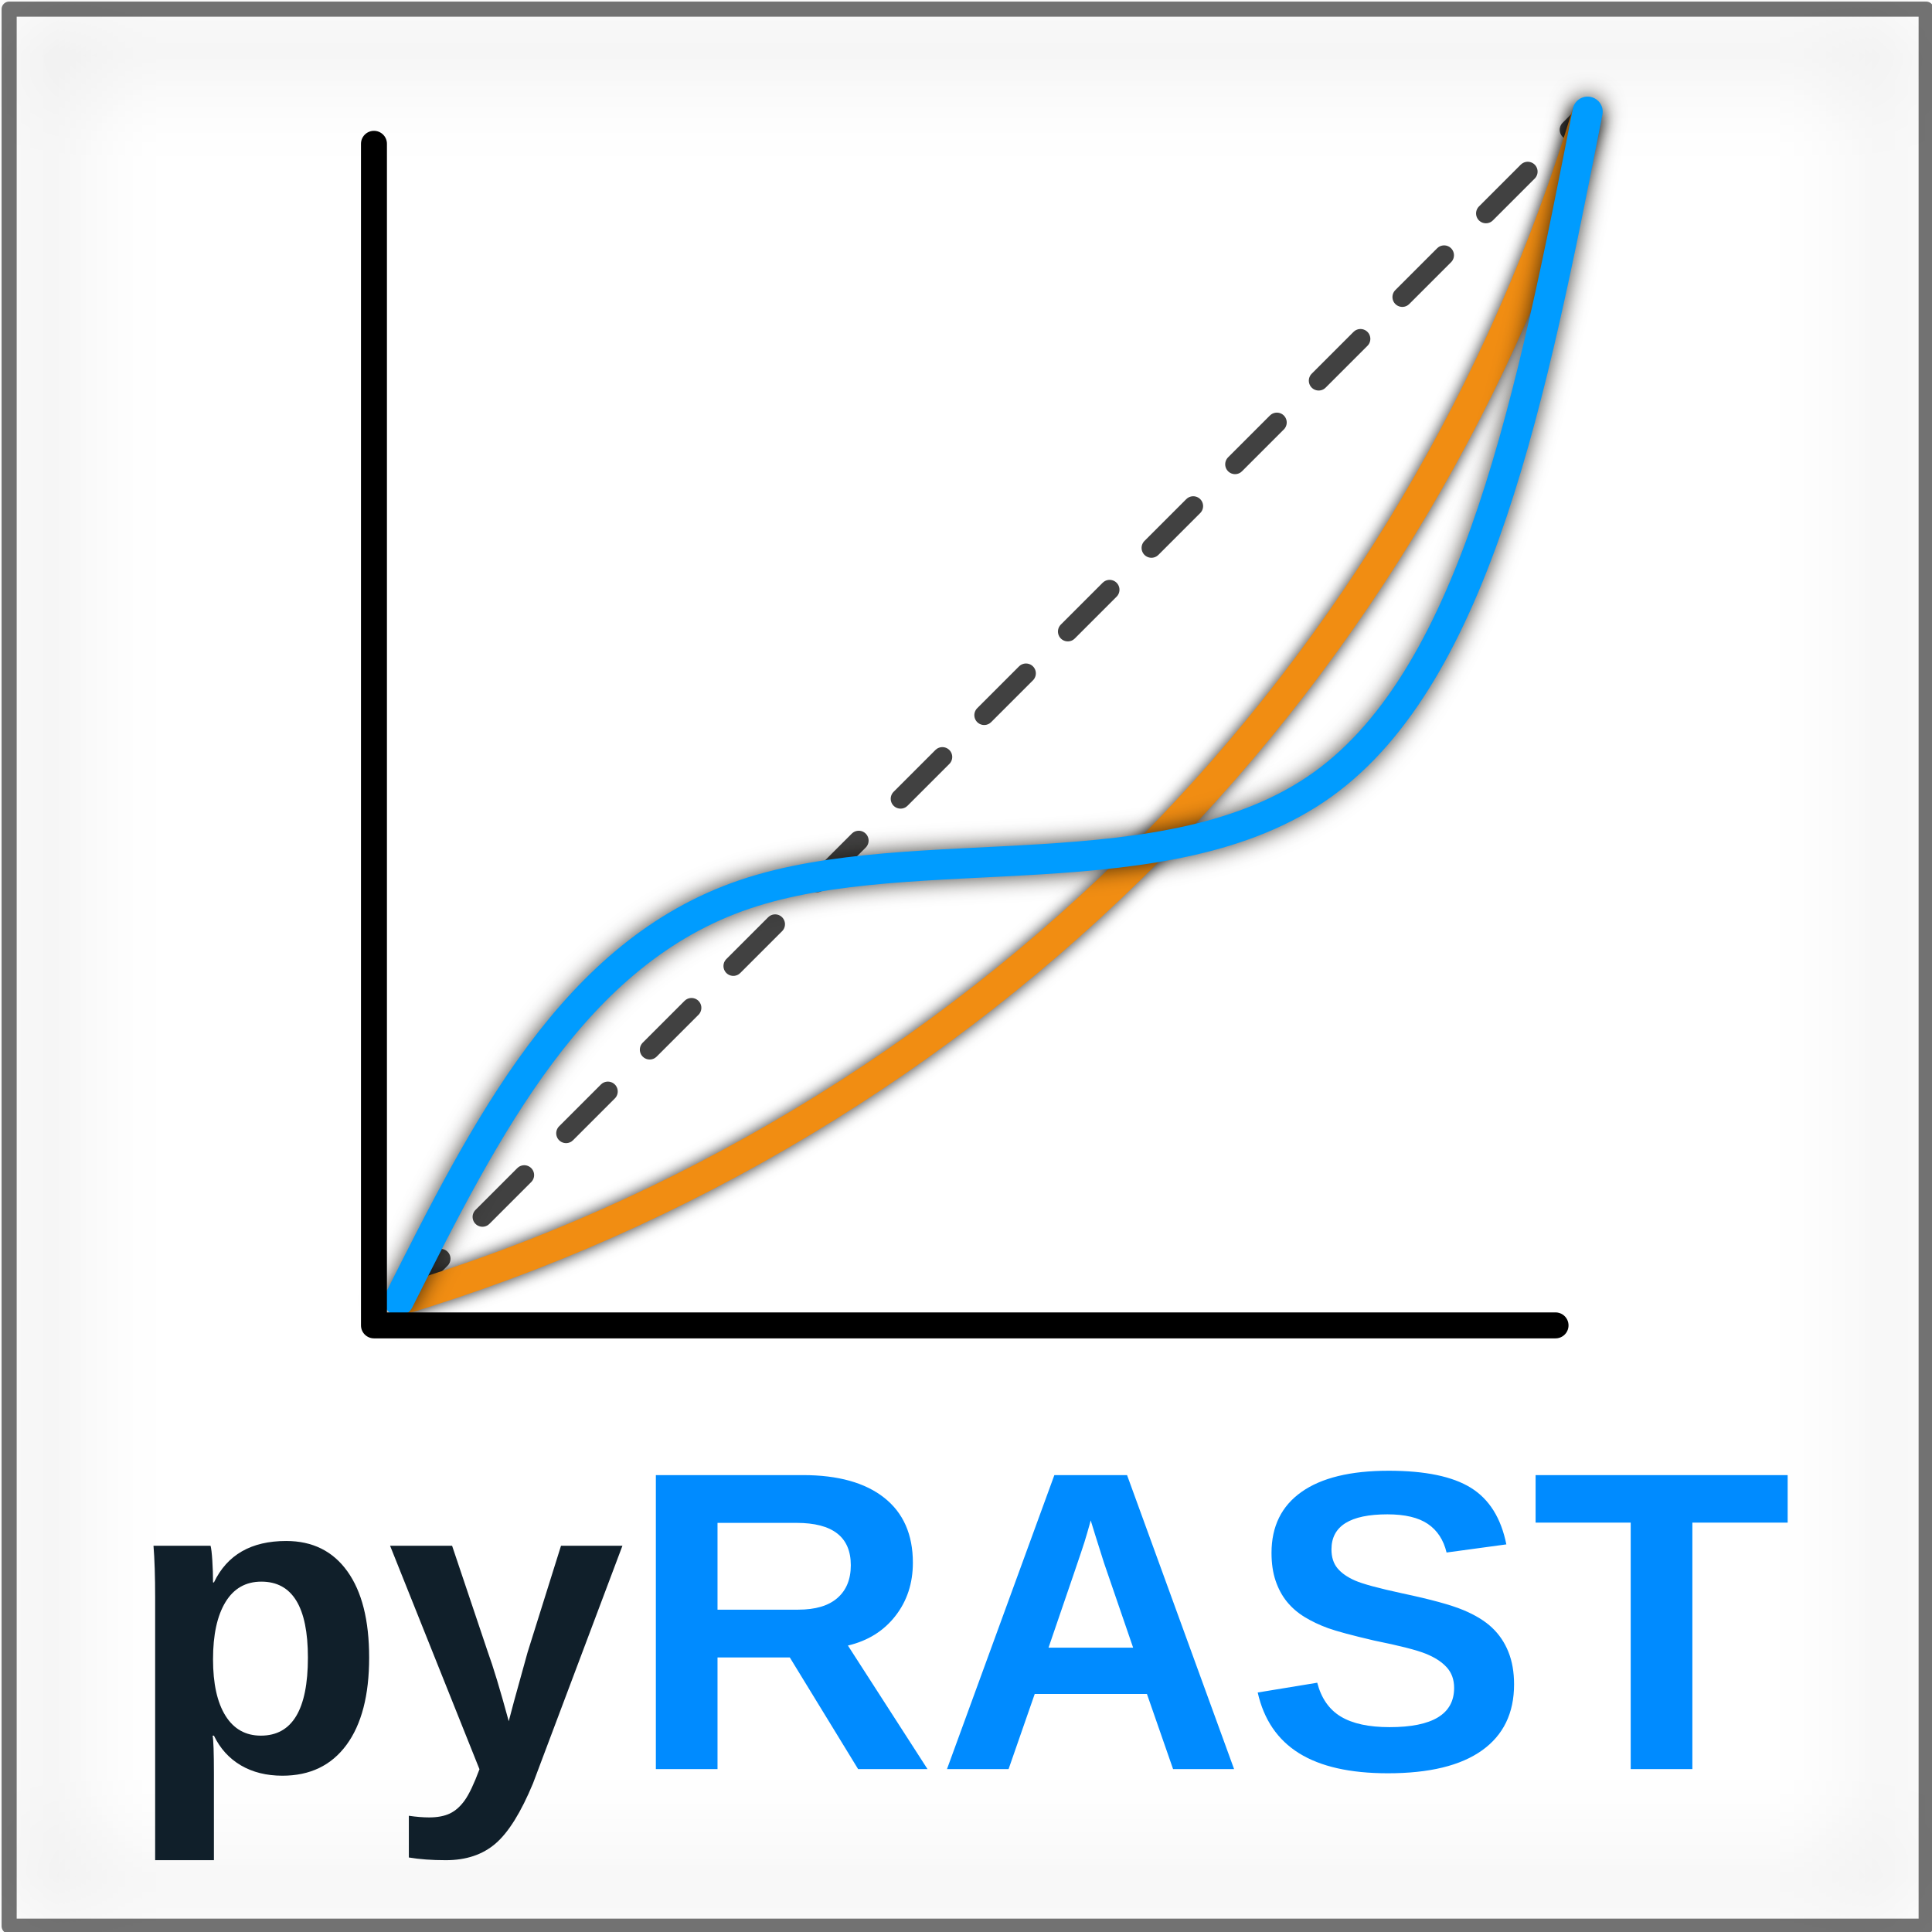
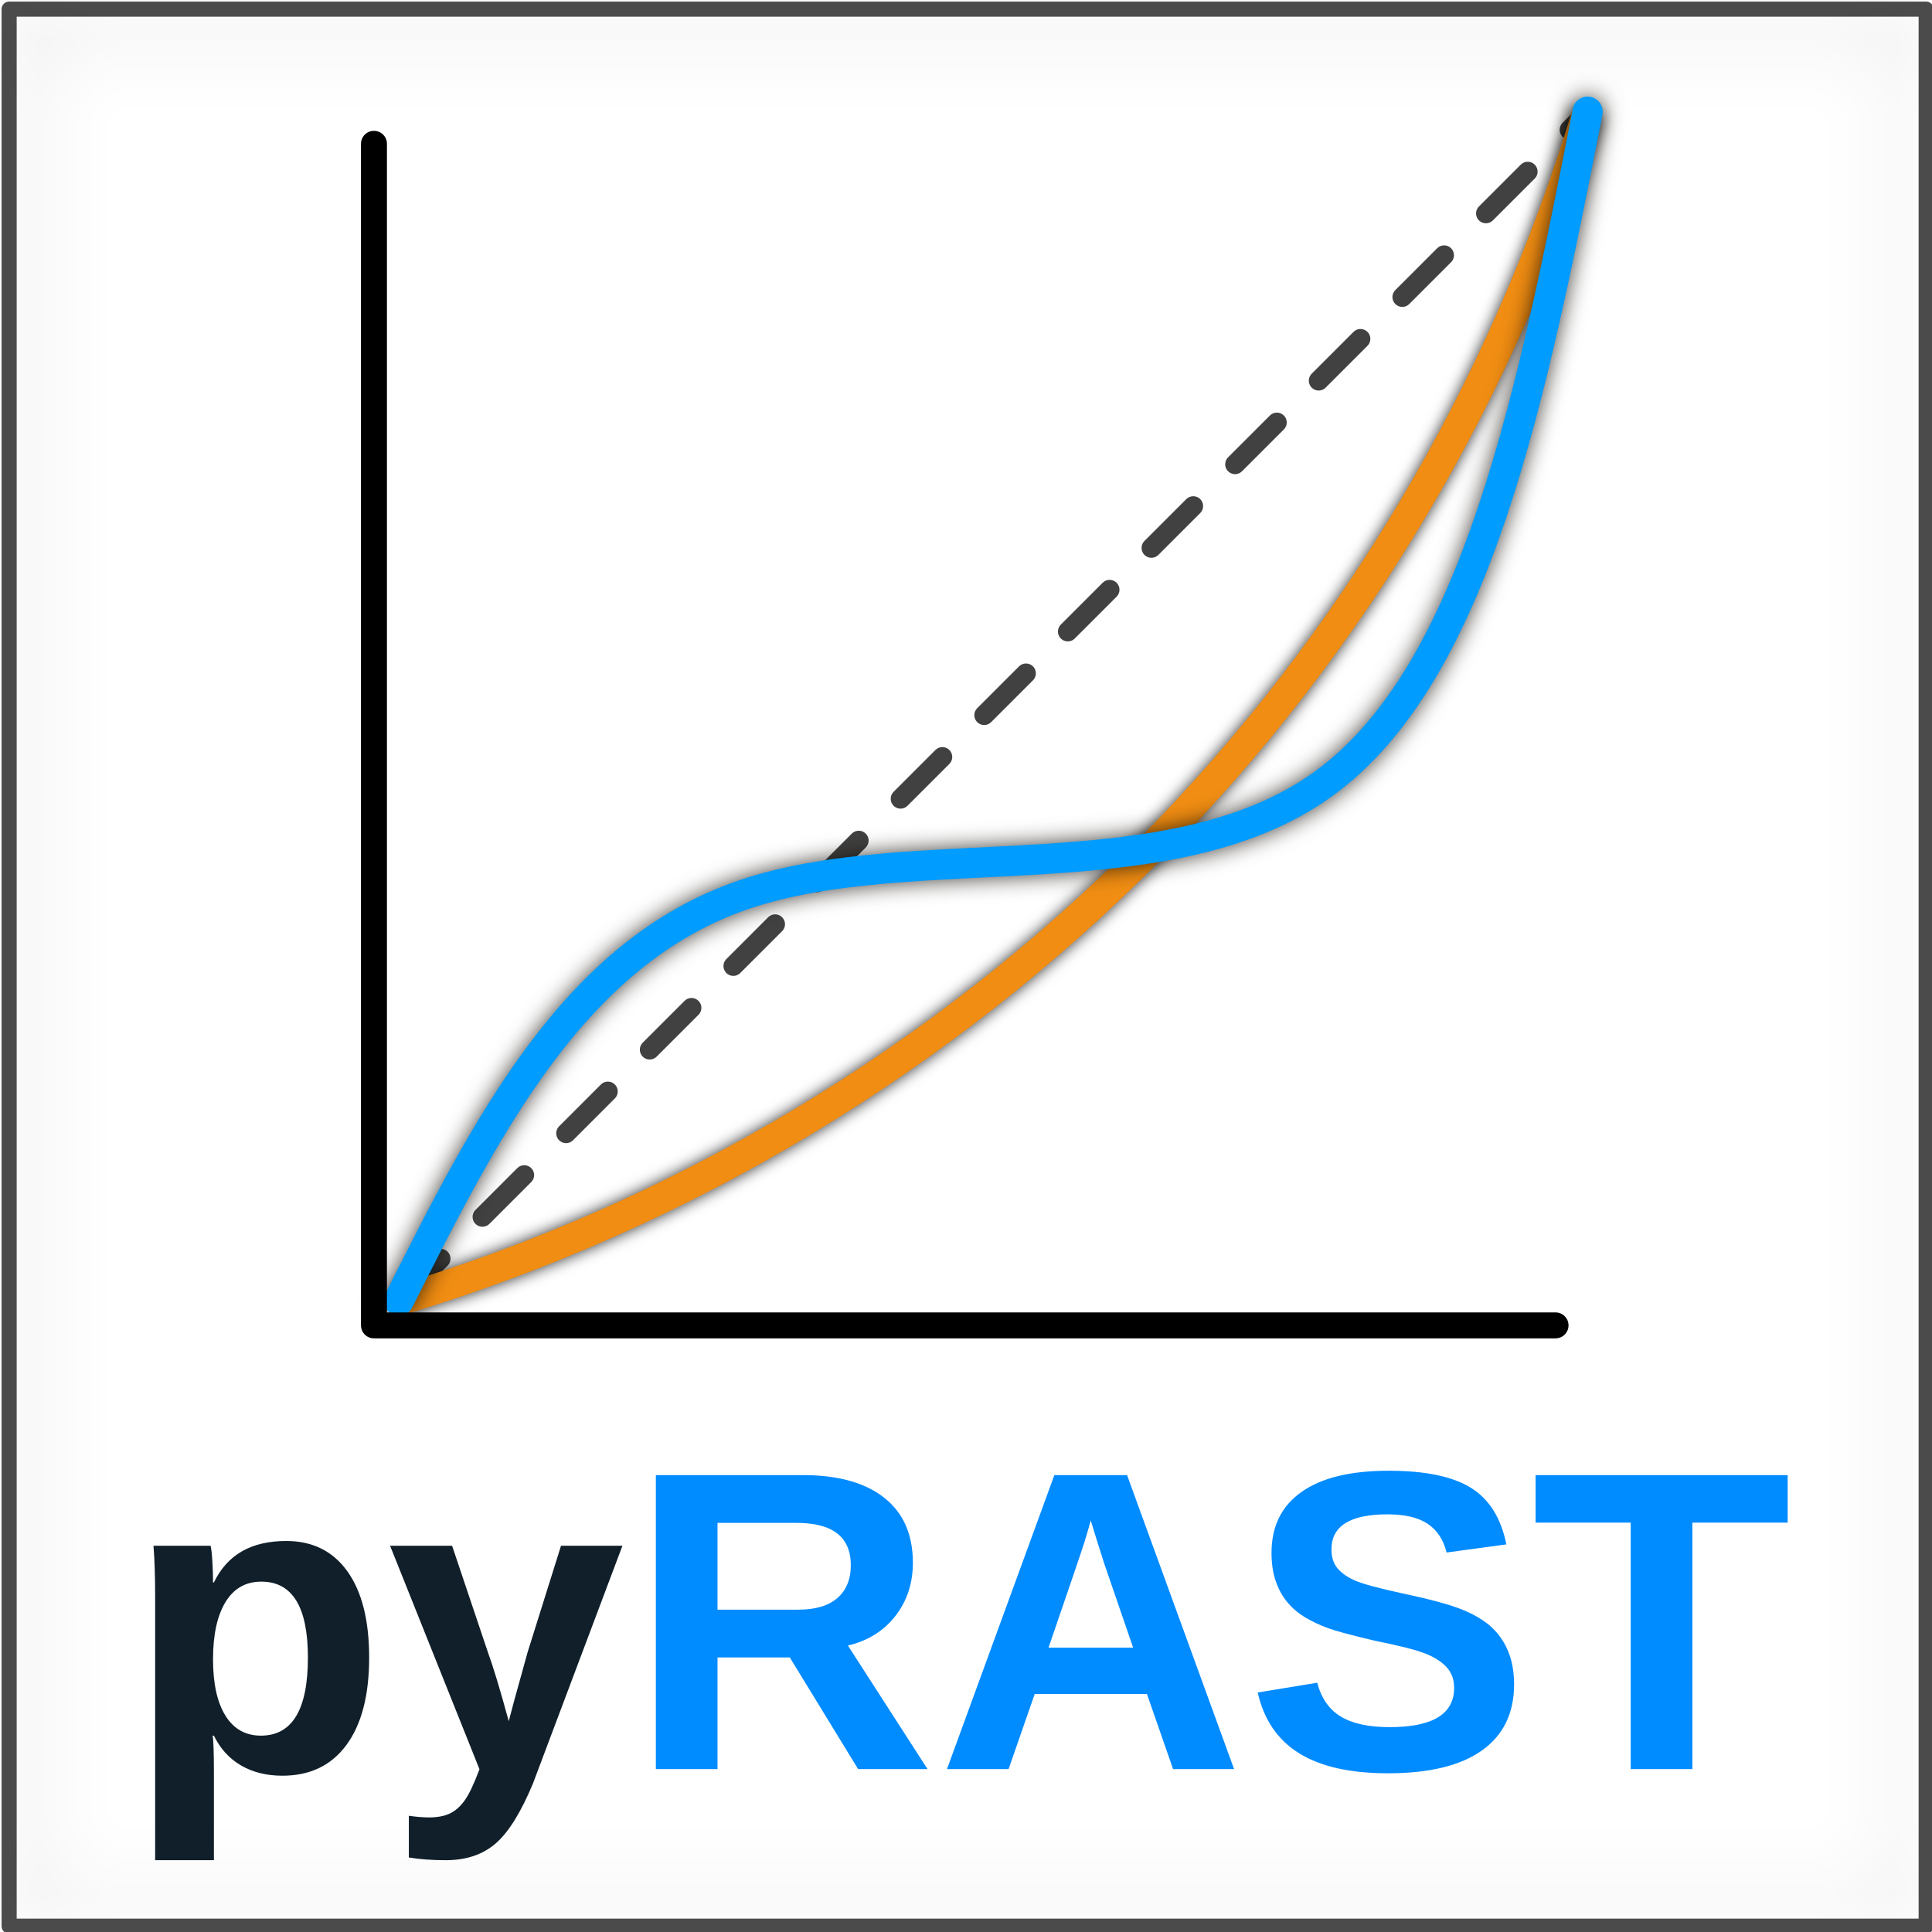
<svg xmlns="http://www.w3.org/2000/svg" width="512" height="512" viewBox="0 0 512 512" version="1.1" id="svg1">
  <defs id="defs1">
    <linearGradient id="swatch26">
      <stop style="stop-color:#000000;stop-opacity:1;" offset="0" id="stop27" />
    </linearGradient>
    <linearGradient id="swatch20">
      <stop style="stop-color:#0000ff;stop-opacity:1;" offset="0" id="stop20" />
    </linearGradient>
    <linearGradient id="swatch19">
      <stop style="stop-color:#0000ff;stop-opacity:1;" offset="0" id="stop19" />
    </linearGradient>
    <filter style="color-interpolation-filters:sRGB" id="filter30" x="-0.035" y="-0.035" width="1.07" height="1.07">
      <feGaussianBlur stdDeviation="3.365" id="feGaussianBlur30" />
    </filter>
    <filter style="color-interpolation-filters:sRGB" id="filter44" x="-0.018" y="-0.018" width="1.045" height="1.045">
      <feGaussianBlur stdDeviation="1.617" id="feGaussianBlur44" />
    </filter>
-     <filter style="color-interpolation-filters:sRGB" id="filter45" x="-0.077" y="-0.077" width="1.154" height="1.154">
-       <feGaussianBlur stdDeviation="15.466" id="feGaussianBlur45" />
+     <filter style="color-interpolation-filters:sRGB" id="filter45" x="-0.056" y="-0.056" width="1.112" height="1.112">
+       <feGaussianBlur stdDeviation="11.047" id="feGaussianBlur45" />
    </filter>
  </defs>
  <g id="layer1">
-     <rect style="opacity:0.545;fill:none;fill-opacity:1;stroke:#000000;stroke-width:4;stroke-linejoin:round;stroke-dasharray:none;paint-order:normal;stroke-opacity:1" id="rect11-2" width="508.031" height="508.031" x="2.422" y="2.422" ry="36.273" rx="0" />
-     <rect style="opacity:0.545;fill:none;fill-opacity:1;stroke:#000000;stroke-width:4;stroke-linejoin:round;stroke-dasharray:none;stroke-opacity:1;paint-order:normal;filter:url(#filter45)" id="rect11-2-3" width="508.031" height="508.031" x="2.422" y="2.422" ry="36.273" rx="0" />
+     <rect style="opacity:0.701;fill:none;fill-opacity:1;stroke:#000000;stroke-width:4;stroke-linejoin:round;stroke-dasharray:none;paint-order:normal;stroke-opacity:1" id="rect11-2" width="508.031" height="508.031" x="2.422" y="2.422" ry="36.273" rx="0" />
+     <rect style="opacity:0.256;fill:none;fill-opacity:1;stroke:#000000;stroke-width:4;stroke-linejoin:round;stroke-dasharray:none;stroke-opacity:1;paint-order:normal;filter:url(#filter45)" id="rect11-2-3" width="508.031" height="508.031" x="2.422" y="2.422" ry="36.273" rx="0" />
    <g id="g48" transform="translate(-12.98226,-14.93254)">
      <text xml:space="preserve" style="font-size:113.333px;writing-mode:lr-tb;direction:ltr;opacity:1;fill:#ff8b00;fill-opacity:1;stroke:#6c414b;stroke-width:4.003;stroke-linecap:butt;stroke-linejoin:round;stroke-dasharray:none;stroke-opacity:0;paint-order:normal" x="46.154" y="484.756" id="text27" transform="scale(1.000728,0.9992724)">
        <tspan id="tspan27" x="46.154" y="484.756" style="font-style:normal;font-variant:normal;font-weight:bold;font-stretch:normal;font-size:113.333px;font-family:Arial;-inkscape-font-specification:'Arial Bold';fill:#101f2a;fill-opacity:1;stroke:#6c414b;stroke-width:4.003;stroke-linecap:butt;stroke-opacity:0">py</tspan>
      </text>
      <text xml:space="preserve" style="font-size:113.333px;writing-mode:lr-tb;direction:ltr;fill:#008bff;fill-opacity:1;stroke:#6c414b;stroke-width:4.003;stroke-linecap:butt;stroke-linejoin:round;stroke-dasharray:none;stroke-opacity:0;paint-order:normal" x="179.08" y="484.115" id="text27-5" transform="scale(1.000728,0.9992724)">
        <tspan id="tspan27-9" x="179.08" y="484.115" style="font-style:normal;font-variant:normal;font-weight:bold;font-stretch:normal;font-size:113.333px;font-family:Arial;-inkscape-font-specification:'Arial Bold';fill:#008bff;fill-opacity:1;stroke:#6c414b;stroke-width:4.003;stroke-linecap:butt;stroke-opacity:0">RAST</tspan>
      </text>
    </g>
  </g>
  <g id="layer3">
    <g id="g31" transform="matrix(0.8705548,0,0,0.8705548,81.90019,2.207029)">
      <path style="opacity:0.922;fill:#0505fa;fill-opacity:1;stroke:#323232;stroke-width:4.401;stroke-linecap:round;stroke-linejoin:round;stroke-dasharray:13.203, 13.203;stroke-dashoffset:0;stroke-opacity:1;paint-order:normal" d="M 57.127,328.046 322.569,62.604" id="path28" transform="matrix(1.363336,0,0,1.363336,-50.55193,-53.8745)" />
      <path style="opacity:0.825;fill:none;fill-opacity:1;stroke:#000000;stroke-width:6.74;stroke-linecap:butt;stroke-linejoin:round;stroke-dasharray:none;stroke-dashoffset:0;stroke-opacity:1;paint-order:normal;filter:url(#filter44)" d="M 57.127,331.701 C 120.26,312.79 178.507,277.801 224.854,230.947 270.194,185.112 304.069,128.02 322.569,66.259" id="path29" transform="matrix(1.363336,0,0,1.363336,-50.55196,-58.85837)" />
      <path style="fill:none;fill-opacity:1;stroke:#f18d12;stroke-width:6.74;stroke-linecap:butt;stroke-linejoin:round;stroke-dasharray:none;stroke-dashoffset:0;stroke-opacity:1;paint-order:normal" d="M 57.127,331.701 C 120.26,312.79 178.507,277.801 224.854,230.947 270.194,185.112 304.069,128.02 322.569,66.259" id="path29-1" transform="matrix(1.363336,0,0,1.363336,-50.55196,-58.85837)" />
      <path style="opacity:0.789;fill:none;fill-opacity:1;stroke:#090500;stroke-width:9.19;stroke-linecap:round;stroke-linejoin:round;stroke-dasharray:none;stroke-dashoffset:0;stroke-opacity:1;paint-order:normal;filter:url(#filter30)" d="M 27.331,393.362 C 54.016,340.333 80.7,287.305 132.609,269.727 184.518,252.149 261.646,270.022 308.62,236.221 355.593,202.421 372.405,116.949 389.218,31.475" id="path30" />
      <path style="fill:none;fill-opacity:1;stroke:#009cff;stroke-width:9.19;stroke-linecap:round;stroke-linejoin:round;stroke-dasharray:none;stroke-dashoffset:0;stroke-opacity:1;paint-order:normal" d="M 27.331,393.362 C 54.016,340.333 80.7,287.305 132.609,269.727 184.518,252.149 261.646,270.022 308.62,236.221 355.593,202.421 372.405,116.949 389.218,31.475" id="path30-2" />
    </g>
  </g>
  <g id="layer2">
    <g id="g28" transform="matrix(1.172245,0,0,1.172245,32.13623,-33.30944)">
      <path style="opacity:1;fill:none;fill-opacity:1;stroke:#000000;stroke-width:5.868;stroke-linecap:round;stroke-linejoin:round;stroke-dasharray:none;stroke-opacity:1;paint-order:normal" d="M 57.127,60.924 V 328.046 H 324.249" id="path27" />
    </g>
  </g>
  <g id="layer4" />
</svg>
